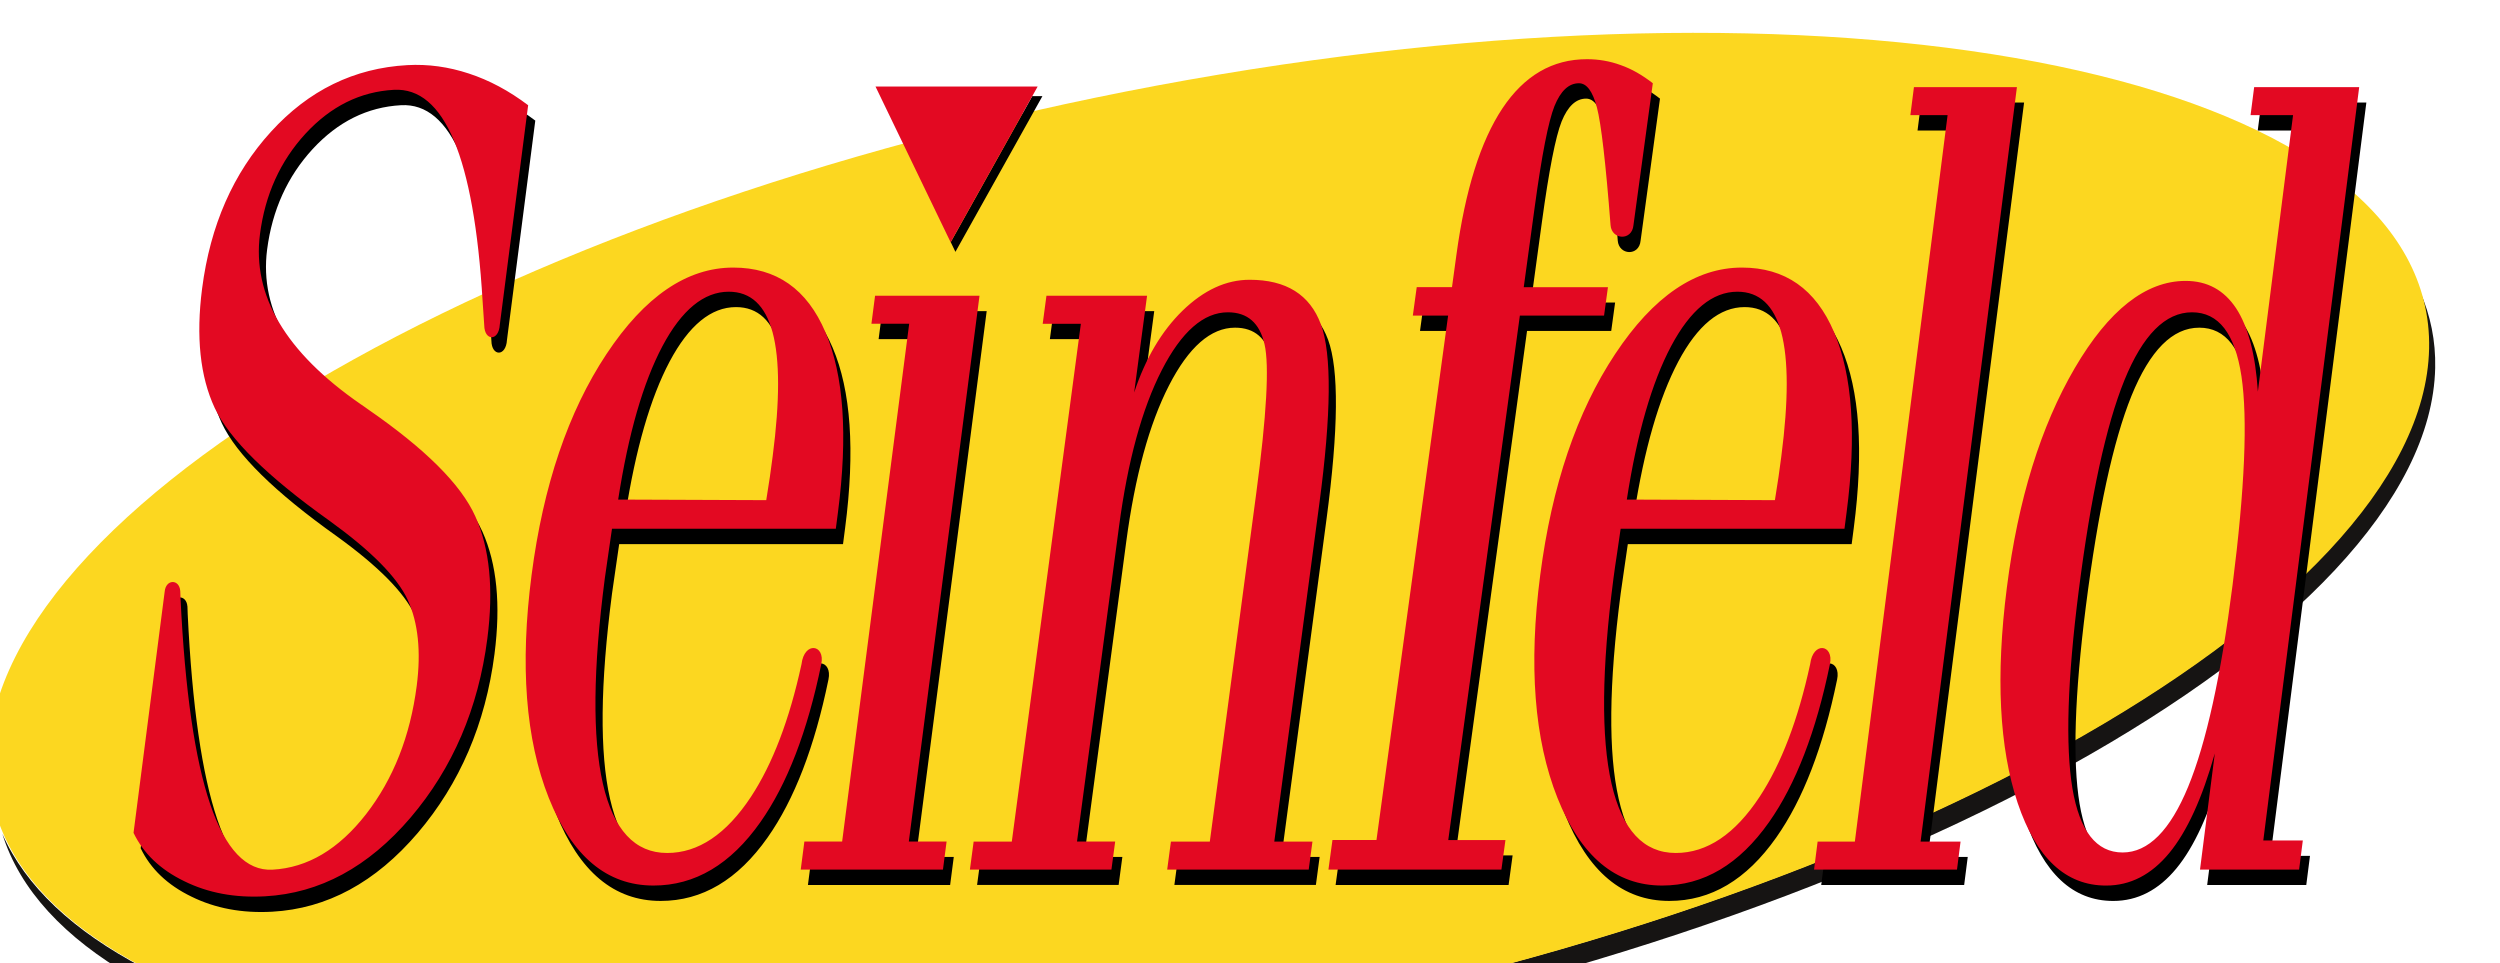
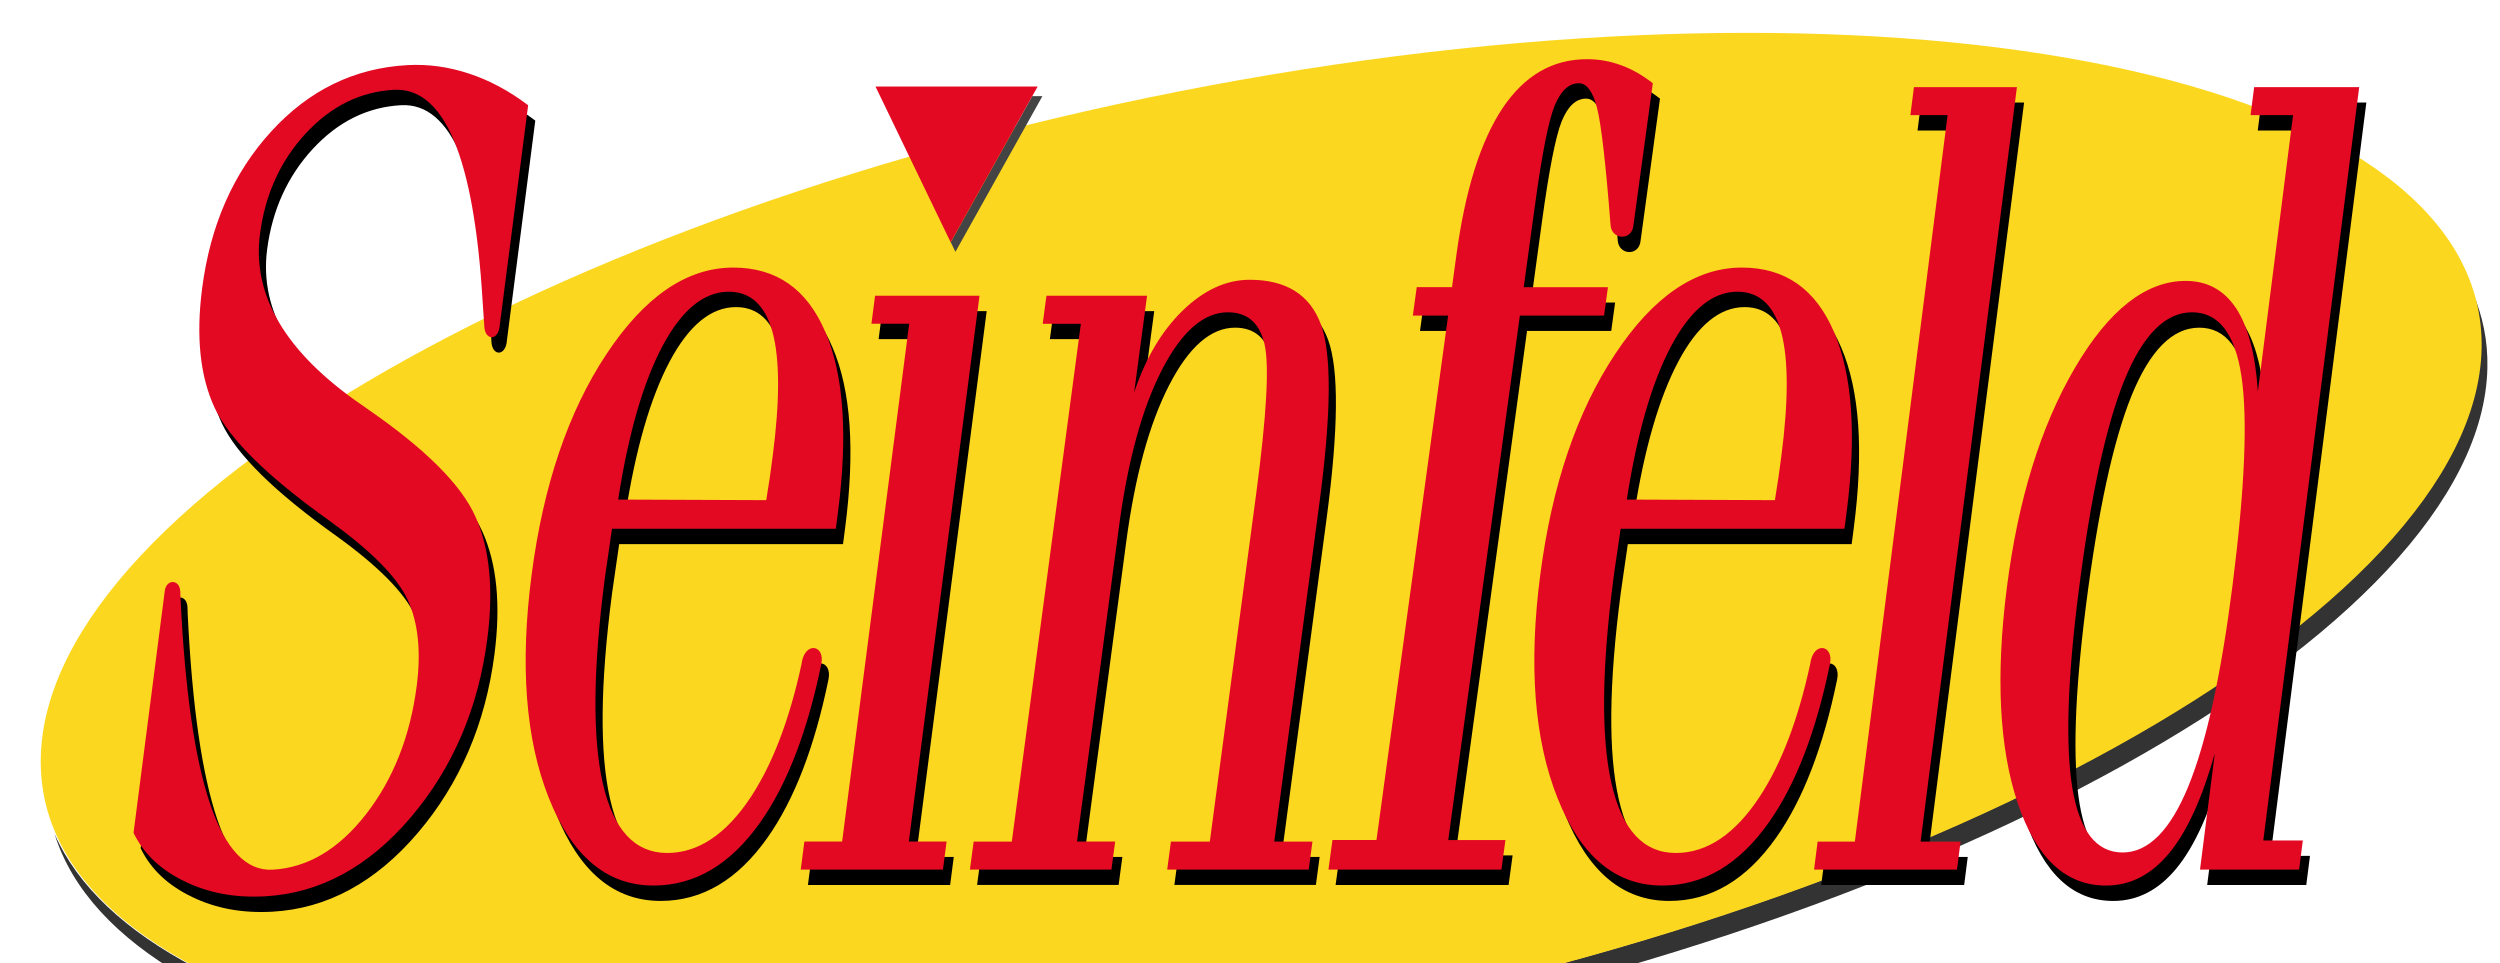
<svg xmlns="http://www.w3.org/2000/svg" width="431" height="166" style="">
  <g>
    <path fill="none" id="canvas_background" height="168" width="433" d="M-1 -1 L432 -1 L432 167 L-1 167 Z" class="RaoSvraZ_0" />
  </g>
-   <g transform="matrix(2.40142,0,0,2.40142,.40382,50.24509)" style="fill:#161413;fill-rule:evenodd;stroke:none;stroke-width:1;stroke-linecap:butt;stroke-linejoin:miter;stroke-dasharray:none" id="g8">
+   <g transform="matrix(2.40142,0,0,2.40142,9.40382,50.24509)" style="fill:#333" id="g8">
    <path d="M 173.567,0 C 174.32,1.721 174.699,3.553 174.656,5.493 C 174.236,24.416 134.536,46.437 86.28,54.514 C 41.674,61.98 4.967,54.986 0,38.939 C 6.595,54.003 42.455,60.388 85.765,53.138 C 134.02,45.061 173.721,23.04 174.139,4.117 C 174.172,2.686 173.973,1.313 173.567,0 z" id="path10" class="RaoSvraZ_1" />
  </g>
-   <g>
-     <g transform="matrix(2.40142,0,0,2.40142, -3.02461,-6.551628)" style="fill:#fcd720;fill-rule:evenodd;stroke:none;stroke-width:1;stroke-linecap:butt;stroke-linejoin:miter;stroke-dasharray:none" id="g12">
-       <path d="M 88.795,8.077 C 137.052,0 176.067,8.846 175.647,27.768 C 175.229,46.691 135.528,68.713 87.272,76.789 C 39.016,84.866 0,76.02 0.419,57.098 C 0.839,38.175 40.539,16.153 88.795,8.077 z" id="path14" class="RaoSvraZ_2" />
-     </g>
-     <g stroke="#888" stroke-width="1" id="g16" transform="matrix(2.40142,0,0,2.40142,49.87846,15.57002) ">
-       <path stroke="#444" stroke-width="1" id="path18" d="m54.067,0.416c0,0 -6.247,11.181 -6.247,11.181c0,0 -0.337,-0.699 -0.337,-0.699c0,0 5.855,-10.481 5.855,-10.481c0,0 0.729,0 0.729,0z" class="RaoSvraZ_3" />
-     </g>
-     <g stroke="#e30922" stroke-width="1" id="g20" transform="matrix(2.40142,0,0,2.40142,36.90982,13.91904) ">
-       <path fill="#e30922" stroke="#e30922" id="path22" d="m59.124,0.416c0,0 -6.247,11.181 -6.247,11.181c0,0 -5.394,-11.181 -5.394,-11.181c0,0 11.641,0 11.641,0z" class="RaoSvraZ_4" />
-     </g>
-     <g stroke="#161413" stroke-width="0" id="g24" transform="matrix(2.40142,0,0,2.40142,-89.7675,11.85526) ">
-       <path stroke="#444" stroke-width="1" id="path26" d="m100.718,17.4c0,0 7.498,0 7.498,0c0,0 -5.074,39.185 -5.074,39.185c0,0 2.711,0 2.711,0c0,0 -0.261,2.011 -0.261,2.011c0,0 -10.209,0 -10.209,0c0,0 0.26,-2.011 0.26,-2.011c0,0 2.711,0 2.711,0c0,0 4.814,-37.174 4.814,-37.174c0,0 -2.711,0 -2.711,0c0,0 0.261,-2.011 0.261,-2.011zm68.55,26.45c-0.992,4.832 -2.45,8.614 -4.367,11.336c-2.142,3.042 -4.701,4.556 -7.679,4.556c-3.337,0 -5.845,-2.092 -7.515,-6.29c-1.669,-4.198 -2.077,-9.54 -1.235,-16.009c0.837,-6.429 2.63,-11.715 5.377,-15.858c2.747,-4.143 5.78,-6.208 9.099,-6.208c3.098,0 5.302,1.542 6.619,4.639c1.318,3.084 1.62,7.406 0.899,12.94c0,0 -0.152,1.171 -0.152,1.171c0,0 -16.071,0 -16.071,0c-0.041,0.316 -0.123,0.881 -0.244,1.679c-0.119,0.785 -0.211,1.418 -0.269,1.872c-0.848,6.51 -0.898,11.425 -0.14,14.743c0.757,3.317 2.294,4.982 4.613,4.982c2.243,0 4.249,-1.348 6.019,-4.033c1.552,-2.363 2.763,-5.53 3.628,-9.519c0.2,-1.671 1.719,-1.421 1.418,0zm-14.581,-11.817c0,0 10.632,0.041 10.632,0.041c0.093,-0.592 0.183,-1.156 0.26,-1.68c0.077,-0.522 0.14,-1.005 0.2,-1.473c0.519,-3.978 0.519,-6.938 -0.005,-8.893c-0.526,-1.94 -1.571,-2.918 -3.146,-2.918c-1.788,0 -3.379,1.308 -4.761,3.909c-1.384,2.615 -2.444,6.277 -3.18,11.013zm-57.831,11.817c-0.992,4.832 -2.45,8.614 -4.367,11.336c-2.142,3.042 -4.7,4.556 -7.679,4.556c-3.337,0 -5.845,-2.092 -7.515,-6.29c-1.67,-4.198 -2.078,-9.54 -1.235,-16.009c0.838,-6.429 2.63,-11.715 5.377,-15.858c2.747,-4.143 5.78,-6.208 9.1,-6.208c3.098,0 5.302,1.542 6.618,4.639c1.318,3.084 1.62,7.406 0.899,12.94c0,0 -0.152,1.171 -0.152,1.171c0,0 -16.07,0 -16.07,0c-0.041,0.316 -0.123,0.881 -0.244,1.679c-0.119,0.785 -0.211,1.418 -0.27,1.872c-0.848,6.51 -0.897,11.425 -0.14,14.743c0.757,3.317 2.294,4.982 4.613,4.982c2.241,0 4.249,-1.348 6.019,-4.033c1.553,-2.363 2.763,-5.53 3.628,-9.519c0.199,-1.671 1.719,-1.421 1.418,0zm-14.58,-11.817c0,0 10.63,0.041 10.63,0.041c0.095,-0.592 0.184,-1.156 0.262,-1.68c0.077,-0.522 0.14,-1.005 0.2,-1.473c0.518,-3.978 0.519,-6.938 -0.005,-8.893c-0.526,-1.94 -1.571,-2.918 -3.146,-2.918c-1.789,0 -3.38,1.308 -4.763,3.909c-1.384,2.615 -2.442,6.277 -3.179,11.013zm-31.439,6.554c0.002,0.108 0.005,0.286 0.019,0.557c0.636,13.184 2.835,19.665 6.604,19.458c2.516,-0.138 4.747,-1.462 6.713,-3.985c1.957,-2.522 3.169,-5.591 3.638,-9.218c0.318,-2.459 0.104,-4.52 -0.643,-6.157c-0.756,-1.637 -2.623,-3.525 -5.608,-5.68c-4.452,-3.166 -7.205,-5.878 -8.253,-8.112c-1.048,-2.248 -1.351,-5.109 -0.903,-8.571c0.586,-4.534 2.231,-8.281 4.943,-11.254c2.705,-2.974 5.974,-4.572 9.793,-4.782c1.491,-0.082 2.962,0.123 4.414,0.603c1.46,0.478 2.877,1.232 4.256,2.275c-0.678,5.248 -1.355,10.496 -2.033,15.745c-0.071,1.224 -1.103,1.19 -1.118,0.062c-0.03,-0.421 -0.064,-1.006 -0.119,-1.753c-0.62,-10.307 -2.742,-15.359 -6.368,-15.159c-2.414,0.133 -4.525,1.177 -6.344,3.146c-1.81,1.969 -2.903,4.375 -3.271,7.219c-0.567,4.396 1.833,8.466 7.214,12.194c0.248,0.163 0.416,0.29 0.524,0.367c4.116,2.842 6.695,5.4 7.726,7.704c1.031,2.303 1.318,5.22 0.861,8.765c-0.648,5.014 -2.488,9.304 -5.513,12.854c-3.032,3.55 -6.513,5.433 -10.452,5.651c-2.151,0.118 -4.082,-0.24 -5.797,-1.086c-1.718,-0.833 -2.93,-1.995 -3.64,-3.469c0.745,-5.771 1.491,-11.541 2.236,-17.312c0.079,-0.919 1.05,-0.921 1.118,-0.061zm144.427,-19.999c-1.919,0 -3.536,1.633 -4.86,4.885c-1.316,3.252 -2.409,8.299 -3.276,15.112c-0.811,6.383 -0.962,11.105 -0.452,14.182c0.52,3.063 1.718,4.6 3.603,4.6c1.844,0 3.415,-1.578 4.708,-4.722c1.293,-3.143 2.357,-7.961 3.183,-14.452c0.886,-6.962 1.097,-11.969 0.641,-15.018c-0.463,-3.063 -1.637,-4.588 -3.547,-4.588zm4.202,-14.154c0,0 0.257,-2.011 0.257,-2.011c0,0 7.541,0 7.541,0c0,0 -6.883,54.082 -6.883,54.082c0,0 2.836,0 2.836,0c0,0 -0.267,2.091 -0.267,2.091c0,0 -7.114,0 -7.114,0c0,0 1.062,-8.339 1.062,-8.339c-0.902,3.212 -1.993,5.599 -3.272,7.151c-1.279,1.552 -2.789,2.335 -4.534,2.335c-2.902,0 -5.012,-1.971 -6.345,-5.924c-1.325,-3.953 -1.587,-9.108 -0.778,-15.464c0.806,-6.328 2.433,-11.577 4.875,-15.76c2.439,-4.17 5.1,-6.262 7.96,-6.262c1.558,0 2.761,0.661 3.627,1.971c0.864,1.322 1.389,3.319 1.558,5.978c0,0 2.527,-19.849 2.527,-19.849c0,0 -3.05,0 -3.05,0zm-24.167,-2.011c0,0 7.393,0 7.393,0c0,0 -6.915,54.162 -6.915,54.162c0,0 2.87,0 2.87,0c0,0 -0.257,2.011 -0.257,2.011c0,0 -10.262,0 -10.262,0c0,0 0.256,-2.011 0.256,-2.011c0,0 2.673,0 2.673,0c0,0 6.658,-52.151 6.658,-52.151c0,0 -2.673,0 -2.673,0c0,0 0.257,-2.011 0.257,-2.011zm-29.615,56.173c0,0 -12.419,0 -12.419,0c0,0 0.29,-2.123 0.29,-2.123c0,0 3.16,0 3.16,0c0,0 5.142,-37.65 5.142,-37.65c0,0 -2.533,0 -2.533,0c0,0 0.279,-2.04 0.279,-2.04c0,0 2.533,0 2.533,0c0,0 0.317,-2.328 0.317,-2.328c0.636,-4.657 1.739,-8.149 3.301,-10.505c1.571,-2.356 3.589,-3.533 6.071,-3.533c0.83,0 1.642,0.137 2.424,0.425c0.784,0.273 1.546,0.712 2.304,1.301c-0.463,3.397 -0.928,6.793 -1.391,10.189c-0.103,1.151 -1.568,1.056 -1.642,0c-0.346,-4.465 -0.675,-7.286 -0.98,-8.45c-0.305,-1.164 -0.736,-1.739 -1.29,-1.739c-0.731,0 -1.315,0.548 -1.76,1.643c-0.435,1.096 -0.907,3.506 -1.414,7.217c0,0 -0.789,5.78 -0.789,5.78c0,0 6.044,0 6.044,0c0,0 -0.279,2.04 -0.279,2.04c0,0 -6.044,0 -6.044,0c0,0 -5.142,37.65 -5.142,37.65c0,0 4.107,0 4.107,0c0,0 -0.289,2.123 -0.289,2.123zm-38.158,0c0,0 0.269,-2.011 0.269,-2.011c0,0 2.739,0 2.739,0c0,0 4.958,-37.174 4.958,-37.174c0,0 -2.74,0 -2.74,0c0,0 0.269,-2.011 0.269,-2.011c0,0 7.223,0 7.223,0c0,0 -0.927,6.949 -0.927,6.949c0.807,-2.442 1.972,-4.412 3.482,-5.884c1.518,-1.471 3.121,-2.213 4.812,-2.213c2.62,0 4.324,1.066 5.114,3.198c0.787,2.146 0.747,6.436 -0.113,12.887c0,0 -3.234,24.247 -3.234,24.247c0,0 2.74,0 2.74,0c0,0 -0.268,2.011 -0.268,2.011c0,0 -10.16,0 -10.16,0c0,0 0.269,-2.011 0.269,-2.011c0,0 2.791,0 2.791,0c0,0 3.327,-24.949 3.327,-24.949c0.752,-5.64 0.955,-9.229 0.601,-10.754c-0.346,-1.524 -1.223,-2.294 -2.631,-2.294c-1.744,0 -3.329,1.39 -4.746,4.156c-1.417,2.766 -2.438,6.504 -3.068,11.226c0,0 -3.016,22.615 -3.016,22.615c0,0 2.739,0 2.739,0c0,0 -0.268,2.011 -0.268,2.011c0,0 -10.161,0 -10.161,0z" class="RaoSvraZ_5" />
-     </g>
-     <g stroke="#e30922" stroke-width="0" id="g28" transform="matrix(2.40142,0,0,2.40142,-91.00568,10.20188) ">
-       <path fill="#e30922" stroke="#d30922" stroke-width="1" id="path30" d="m100.718,16.984c0,0 7.498,0 7.498,0c0,0 -5.074,39.184 -5.074,39.184c0,0 2.711,0 2.711,0c0,0 -0.261,2.011 -0.261,2.011c0,0 -10.21,0 -10.21,0c0,0 0.261,-2.011 0.261,-2.011c0,0 2.711,0 2.711,0c0,0 4.814,-37.173 4.814,-37.173c0,0 -2.711,0 -2.711,0c0,0 0.261,-2.011 0.261,-2.011zm68.55,26.45c-0.992,4.83 -2.45,8.612 -4.367,11.335c-2.142,3.043 -4.701,4.557 -7.679,4.557c-3.337,0 -5.844,-2.093 -7.514,-6.291c-1.67,-4.199 -2.079,-9.539 -1.236,-16.009c0.837,-6.429 2.629,-11.714 5.377,-15.857c2.747,-4.144 5.78,-6.208 9.1,-6.208c3.097,0 5.302,1.541 6.618,4.639c1.318,3.084 1.619,7.406 0.898,12.94c0,0 -0.152,1.17 -0.152,1.17c0,0 -16.069,0 -16.069,0c-0.041,0.317 -0.124,0.881 -0.244,1.68c-0.121,0.784 -0.211,1.418 -0.27,1.872c-0.849,6.511 -0.897,11.425 -0.141,14.742c0.757,3.318 2.295,4.984 4.615,4.984c2.241,0 4.248,-1.349 6.018,-4.034c1.552,-2.364 2.762,-5.531 3.627,-9.518c0.2,-1.672 1.72,-1.422 1.419,0zm-14.581,-11.818c0,0 10.631,0.042 10.631,0.042c0.095,-0.592 0.185,-1.156 0.262,-1.68c0.076,-0.522 0.138,-1.005 0.2,-1.473c0.517,-3.978 0.518,-6.938 -0.006,-8.893c-0.525,-1.94 -1.571,-2.918 -3.146,-2.918c-1.788,0 -3.378,1.308 -4.761,3.909c-1.385,2.615 -2.444,6.276 -3.18,11.012zm-57.831,11.818c-0.992,4.83 -2.45,8.612 -4.367,11.335c-2.142,3.043 -4.7,4.557 -7.679,4.557c-3.337,0 -5.845,-2.093 -7.515,-6.291c-1.67,-4.199 -2.078,-9.539 -1.235,-16.009c0.837,-6.429 2.63,-11.714 5.377,-15.857c2.747,-4.144 5.78,-6.208 9.1,-6.208c3.098,0 5.302,1.541 6.618,4.639c1.318,3.084 1.619,7.406 0.898,12.94c0,0 -0.152,1.17 -0.152,1.17c0,0 -16.069,0 -16.069,0c-0.041,0.317 -0.123,0.881 -0.244,1.68c-0.119,0.784 -0.211,1.418 -0.27,1.872c-0.848,6.511 -0.897,11.425 -0.141,14.742c0.758,3.318 2.295,4.984 4.614,4.984c2.241,0 4.248,-1.349 6.019,-4.034c1.552,-2.364 2.762,-5.531 3.627,-9.518c0.2,-1.672 1.72,-1.422 1.419,0zm-14.58,-11.818c0,0 10.63,0.042 10.63,0.042c0.095,-0.592 0.185,-1.156 0.262,-1.68c0.076,-0.522 0.14,-1.005 0.2,-1.473c0.518,-3.978 0.518,-6.938 -0.006,-8.893c-0.525,-1.94 -1.57,-2.918 -3.146,-2.918c-1.788,0 -3.379,1.308 -4.762,3.909c-1.384,2.615 -2.443,6.276 -3.179,11.012zm-31.439,6.555c0.003,0.108 0.005,0.285 0.021,0.558c0.636,13.184 2.834,19.665 6.604,19.457c2.517,-0.139 4.747,-1.462 6.714,-3.984c1.957,-2.523 3.169,-5.591 3.638,-9.218c0.317,-2.459 0.104,-4.522 -0.643,-6.158c-0.757,-1.636 -2.623,-3.524 -5.608,-5.68c-4.452,-3.165 -7.205,-5.878 -8.254,-8.111c-1.047,-2.248 -1.35,-5.109 -0.903,-8.572c0.586,-4.534 2.231,-8.28 4.944,-11.254c2.705,-2.973 5.973,-4.571 9.793,-4.782c1.491,-0.082 2.962,0.124 4.414,0.604c1.46,0.478 2.876,1.232 4.256,2.275c-0.678,5.248 -1.356,10.496 -2.034,15.745c-0.07,1.223 -1.103,1.188 -1.118,0.062c-0.029,-0.422 -0.064,-1.007 -0.118,-1.753c-0.62,-10.307 -2.742,-15.36 -6.368,-15.16c-2.414,0.133 -4.525,1.177 -6.344,3.146c-1.811,1.968 -2.903,4.375 -3.271,7.219c-0.568,4.396 1.833,8.466 7.214,12.194c0.248,0.163 0.416,0.29 0.524,0.366c4.115,2.843 6.695,5.401 7.726,7.705c1.031,2.303 1.318,5.22 0.86,8.764c-0.647,5.015 -2.488,9.304 -5.512,12.854c-3.032,3.55 -6.513,5.433 -10.452,5.651c-2.151,0.118 -4.082,-0.239 -5.797,-1.086c-1.718,-0.833 -2.931,-1.994 -3.64,-3.47c0.745,-5.769 1.49,-11.541 2.235,-17.31c0.08,-0.919 1.051,-0.922 1.118,-0.061zm144.427,-19.999c-1.918,0 -3.535,1.632 -4.858,4.885c-1.317,3.251 -2.409,8.298 -3.277,15.112c-0.812,6.382 -0.961,11.105 -0.452,14.182c0.52,3.063 1.718,4.601 3.604,4.601c1.844,0 3.413,-1.579 4.707,-4.723c1.293,-3.144 2.357,-7.961 3.183,-14.451c0.886,-6.963 1.097,-11.969 0.641,-15.019c-0.463,-3.062 -1.638,-4.587 -3.548,-4.587zm4.203,-14.155c0,0 0.257,-2.011 0.257,-2.011c0,0 7.541,0 7.541,0c0,0 -6.884,54.082 -6.884,54.082c0,0 2.837,0 2.837,0c0,0 -0.266,2.092 -0.266,2.092c0,0 -7.115,0 -7.115,0c0,0 1.062,-8.339 1.062,-8.339c-0.901,3.211 -1.992,5.6 -3.271,7.152c-1.28,1.551 -2.79,2.334 -4.536,2.334c-2.901,0 -5.011,-1.97 -6.344,-5.923c-1.325,-3.954 -1.587,-9.109 -0.778,-15.464c0.805,-6.328 2.432,-11.577 4.875,-15.761c2.44,-4.169 5.1,-6.261 7.96,-6.261c1.558,0 2.761,0.661 3.627,1.97c0.864,1.322 1.389,3.32 1.559,5.979c0,0 2.526,-19.85 2.526,-19.85c0,0 -3.05,0 -3.05,0zm-24.167,-2.011c0,0 7.393,0 7.393,0c0,0 -6.915,54.163 -6.915,54.163c0,0 2.869,0 2.869,0c0,0 -0.256,2.011 -0.256,2.011c0,0 -10.262,0 -10.262,0c0,0 0.256,-2.011 0.256,-2.011c0,0 2.673,0 2.673,0c0,0 6.658,-52.152 6.658,-52.152c0,0 -2.672,0 -2.672,0c0,0 0.256,-2.011 0.256,-2.011zm-29.616,56.174c0,0 -12.418,0 -12.418,0c0,0 0.289,-2.123 0.289,-2.123c0,0 3.16,0 3.16,0c0,0 5.143,-37.649 5.143,-37.649c0,0 -2.533,0 -2.533,0c0,0 0.279,-2.041 0.279,-2.041c0,0 2.532,0 2.532,0c0,0 0.319,-2.328 0.319,-2.328c0.635,-4.656 1.737,-8.148 3.3,-10.504c1.572,-2.356 3.589,-3.534 6.072,-3.534c0.83,0 1.641,0.138 2.424,0.425c0.784,0.274 1.545,0.713 2.303,1.301c-0.464,3.397 -0.927,6.794 -1.39,10.19c-0.104,1.151 -1.57,1.057 -1.644,0c-0.346,-4.464 -0.674,-7.286 -0.979,-8.449c-0.305,-1.165 -0.737,-1.74 -1.289,-1.74c-0.733,0 -1.316,0.549 -1.76,1.644c-0.436,1.096 -0.908,3.506 -1.414,7.218c0,0 -0.79,5.779 -0.79,5.779c0,0 6.044,0 6.044,0c0,0 -0.279,2.041 -0.279,2.041c0,0 -6.044,0 -6.044,0c0,0 -5.141,37.649 -5.141,37.649c0,0 4.106,0 4.106,0c0,0 -0.29,2.123 -0.29,2.123zm-38.157,0c0,0 0.269,-2.011 0.269,-2.011c0,0 2.739,0 2.739,0c0,0 4.958,-37.173 4.958,-37.173c0,0 -2.74,0 -2.74,0c0,0 0.268,-2.011 0.268,-2.011c0,0 7.224,0 7.224,0c0,0 -0.927,6.949 -0.927,6.949c0.807,-2.443 1.971,-4.413 3.481,-5.884c1.519,-1.471 3.12,-2.213 4.812,-2.213c2.619,0 4.324,1.066 5.113,3.198c0.788,2.146 0.748,6.436 -0.112,12.886c0,0 -3.233,24.248 -3.233,24.248c0,0 2.74,0 2.74,0c0,0 -0.269,2.011 -0.269,2.011c0,0 -10.16,0 -10.16,0c0,0 0.268,-2.011 0.268,-2.011c0,0 2.792,0 2.792,0c0,0 3.326,-24.949 3.326,-24.949c0.752,-5.641 0.956,-9.229 0.602,-10.754c-0.347,-1.525 -1.223,-2.294 -2.632,-2.294c-1.743,0 -3.328,1.39 -4.745,4.155c-1.417,2.767 -2.439,6.504 -3.069,11.226c0,0 -3.016,22.615 -3.016,22.615c0,0 2.74,0 2.74,0c0,0 -0.269,2.011 -0.269,2.011c0,0 -10.16,0 -10.16,0z" class="RaoSvraZ_6" />
-     </g>
+   <g transform="matrix(2.40142,0,0,2.40142, 6.02461,-6.551628)" style="fill:#fcd720;fill-rule:evenodd;stroke:none;stroke-width:1;stroke-linecap:butt;stroke-linejoin:miter;stroke-dasharray:none" id="g12">
+     <path d="M 88.795,8.077 C 137.052,0 176.067,8.846 175.647,27.768 C 175.229,46.691 135.528,68.713 87.272,76.789 C 39.016,84.866 0,76.02 0.419,57.098 C 0.839,38.175 40.539,16.153 88.795,8.077 z" id="path14" class="RaoSvraZ_2" />
  </g>
-   <style data-made-with="vivus-instant">.RaoSvraZ_0{stroke-dasharray:1202 1204;stroke-dashoffset:1203;animation:RaoSvraZ_draw_0 10000ms ease-in 0ms infinite,RaoSvraZ_fade 10000ms linear 0ms infinite;}.RaoSvraZ_1{stroke-dasharray:406 408;stroke-dashoffset:407;animation:RaoSvraZ_draw_1 10000ms ease-in 0ms infinite,RaoSvraZ_fade 10000ms linear 0ms infinite;}.RaoSvraZ_2{stroke-dasharray:406 408;stroke-dashoffset:407;animation:RaoSvraZ_draw_2 10000ms ease-in 0ms infinite,RaoSvraZ_fade 10000ms linear 0ms infinite;}.RaoSvraZ_3{stroke-dasharray:27 29;stroke-dashoffset:28;animation:RaoSvraZ_draw_3 10000ms ease-in 0ms infinite,RaoSvraZ_fade 10000ms linear 0ms infinite;}.RaoSvraZ_4{stroke-dasharray:37 39;stroke-dashoffset:38;animation:RaoSvraZ_draw_4 10000ms ease-in 0ms infinite,RaoSvraZ_fade 10000ms linear 0ms infinite;}.RaoSvraZ_5{stroke-dasharray:1608 1610;stroke-dashoffset:1609;animation:RaoSvraZ_draw_5 10000ms ease-in 0ms infinite,RaoSvraZ_fade 10000ms linear 0ms infinite;}.RaoSvraZ_6{stroke-dasharray:1608 1610;stroke-dashoffset:1609;animation:RaoSvraZ_draw_6 10000ms ease-in 0ms infinite,RaoSvraZ_fade 10000ms linear 0ms infinite;}@keyframes RaoSvraZ_draw{100%{stroke-dashoffset:0;}}@keyframes RaoSvraZ_fade{0%{stroke-opacity:1;}80%{stroke-opacity:1;}100%{stroke-opacity:0;}}@keyframes RaoSvraZ_draw_0{0%{stroke-dashoffset: 1203}80%{ stroke-dashoffset: 0;}100%{ stroke-dashoffset: 0;}}@keyframes RaoSvraZ_draw_1{0%{stroke-dashoffset: 407}80%{ stroke-dashoffset: 0;}100%{ stroke-dashoffset: 0;}}@keyframes RaoSvraZ_draw_2{0%{stroke-dashoffset: 407}80%{ stroke-dashoffset: 0;}100%{ stroke-dashoffset: 0;}}@keyframes RaoSvraZ_draw_3{0%{stroke-dashoffset: 28}80%{ stroke-dashoffset: 0;}100%{ stroke-dashoffset: 0;}}@keyframes RaoSvraZ_draw_4{0%{stroke-dashoffset: 38}80%{ stroke-dashoffset: 0;}100%{ stroke-dashoffset: 0;}}@keyframes RaoSvraZ_draw_5{0%{stroke-dashoffset: 1609}80%{ stroke-dashoffset: 0;}100%{ stroke-dashoffset: 0;}}@keyframes RaoSvraZ_draw_6{0%{stroke-dashoffset: 1609}80%{ stroke-dashoffset: 0;}100%{ stroke-dashoffset: 0;}}</style>
+   <g fill="#888" id="g16" transform="matrix(2.40142,0,0,2.40142,49.87846,15.57002) ">
+     <path fill="#444" id="path18" d="m54.067,0.416c0,0 -6.247,11.181 -6.247,11.181c0,0 -0.337,-0.699 -0.337,-0.699c0,0 5.855,-10.481 5.855,-10.481c0,0 0.729,0 0.729,0z" class="RaoSvraZ_3" />
+   </g>
+   <g fill="#e30922" id="g20" transform="matrix(2.40142,0,0,2.40142,36.90982,13.91904) ">
+     <path fill="#e30922" id="path22" d="m59.124,0.416c0,0 -6.247,11.181 -6.247,11.181c0,0 -5.394,-11.181 -5.394,-11.181c0,0 11.641,0 11.641,0z" class="RaoSvraZ_4" />
+   </g>
+   <g stroke="#161413" stroke-width="0" id="g24" transform="matrix(2.40142,0,0,2.40142,-89.7675,11.85526) ">
+     <path stroke="#444" stroke-width="1" id="path26" d="m100.718,17.4c0,0 7.498,0 7.498,0c0,0 -5.074,39.185 -5.074,39.185c0,0 2.711,0 2.711,0c0,0 -0.261,2.011 -0.261,2.011c0,0 -10.209,0 -10.209,0c0,0 0.26,-2.011 0.26,-2.011c0,0 2.711,0 2.711,0c0,0 4.814,-37.174 4.814,-37.174c0,0 -2.711,0 -2.711,0c0,0 0.261,-2.011 0.261,-2.011zm68.55,26.45c-0.992,4.832 -2.45,8.614 -4.367,11.336c-2.142,3.042 -4.701,4.556 -7.679,4.556c-3.337,0 -5.845,-2.092 -7.515,-6.29c-1.669,-4.198 -2.077,-9.54 -1.235,-16.009c0.837,-6.429 2.63,-11.715 5.377,-15.858c2.747,-4.143 5.78,-6.208 9.099,-6.208c3.098,0 5.302,1.542 6.619,4.639c1.318,3.084 1.62,7.406 0.899,12.94c0,0 -0.152,1.171 -0.152,1.171c0,0 -16.071,0 -16.071,0c-0.041,0.316 -0.123,0.881 -0.244,1.679c-0.119,0.785 -0.211,1.418 -0.269,1.872c-0.848,6.51 -0.898,11.425 -0.14,14.743c0.757,3.317 2.294,4.982 4.613,4.982c2.243,0 4.249,-1.348 6.019,-4.033c1.552,-2.363 2.763,-5.53 3.628,-9.519c0.2,-1.671 1.719,-1.421 1.418,0zm-14.581,-11.817c0,0 10.632,0.041 10.632,0.041c0.093,-0.592 0.183,-1.156 0.26,-1.68c0.077,-0.522 0.14,-1.005 0.2,-1.473c0.519,-3.978 0.519,-6.938 -0.005,-8.893c-0.526,-1.94 -1.571,-2.918 -3.146,-2.918c-1.788,0 -3.379,1.308 -4.761,3.909c-1.384,2.615 -2.444,6.277 -3.18,11.013zm-57.831,11.817c-0.992,4.832 -2.45,8.614 -4.367,11.336c-2.142,3.042 -4.7,4.556 -7.679,4.556c-3.337,0 -5.845,-2.092 -7.515,-6.29c-1.67,-4.198 -2.078,-9.54 -1.235,-16.009c0.838,-6.429 2.63,-11.715 5.377,-15.858c2.747,-4.143 5.78,-6.208 9.1,-6.208c3.098,0 5.302,1.542 6.618,4.639c1.318,3.084 1.62,7.406 0.899,12.94c0,0 -0.152,1.171 -0.152,1.171c0,0 -16.07,0 -16.07,0c-0.041,0.316 -0.123,0.881 -0.244,1.679c-0.119,0.785 -0.211,1.418 -0.27,1.872c-0.848,6.51 -0.897,11.425 -0.14,14.743c0.757,3.317 2.294,4.982 4.613,4.982c2.241,0 4.249,-1.348 6.019,-4.033c1.553,-2.363 2.763,-5.53 3.628,-9.519c0.199,-1.671 1.719,-1.421 1.418,0zm-14.58,-11.817c0,0 10.63,0.041 10.63,0.041c0.095,-0.592 0.184,-1.156 0.262,-1.68c0.077,-0.522 0.14,-1.005 0.2,-1.473c0.518,-3.978 0.519,-6.938 -0.005,-8.893c-0.526,-1.94 -1.571,-2.918 -3.146,-2.918c-1.789,0 -3.38,1.308 -4.763,3.909c-1.384,2.615 -2.442,6.277 -3.179,11.013zm-31.439,6.554c0.002,0.108 0.005,0.286 0.019,0.557c0.636,13.184 2.835,19.665 6.604,19.458c2.516,-0.138 4.747,-1.462 6.713,-3.985c1.957,-2.522 3.169,-5.591 3.638,-9.218c0.318,-2.459 0.104,-4.52 -0.643,-6.157c-0.756,-1.637 -2.623,-3.525 -5.608,-5.68c-4.452,-3.166 -7.205,-5.878 -8.253,-8.112c-1.048,-2.248 -1.351,-5.109 -0.903,-8.571c0.586,-4.534 2.231,-8.281 4.943,-11.254c2.705,-2.974 5.974,-4.572 9.793,-4.782c1.491,-0.082 2.962,0.123 4.414,0.603c1.46,0.478 2.877,1.232 4.256,2.275c-0.678,5.248 -1.355,10.496 -2.033,15.745c-0.071,1.224 -1.103,1.19 -1.118,0.062c-0.03,-0.421 -0.064,-1.006 -0.119,-1.753c-0.62,-10.307 -2.742,-15.359 -6.368,-15.159c-2.414,0.133 -4.525,1.177 -6.344,3.146c-1.81,1.969 -2.903,4.375 -3.271,7.219c-0.567,4.396 1.833,8.466 7.214,12.194c0.248,0.163 0.416,0.29 0.524,0.367c4.116,2.842 6.695,5.4 7.726,7.704c1.031,2.303 1.318,5.22 0.861,8.765c-0.648,5.014 -2.488,9.304 -5.513,12.854c-3.032,3.55 -6.513,5.433 -10.452,5.651c-2.151,0.118 -4.082,-0.24 -5.797,-1.086c-1.718,-0.833 -2.93,-1.995 -3.64,-3.469c0.745,-5.771 1.491,-11.541 2.236,-17.312c0.079,-0.919 1.05,-0.921 1.118,-0.061zm144.427,-19.999c-1.919,0 -3.536,1.633 -4.86,4.885c-1.316,3.252 -2.409,8.299 -3.276,15.112c-0.811,6.383 -0.962,11.105 -0.452,14.182c0.52,3.063 1.718,4.6 3.603,4.6c1.844,0 3.415,-1.578 4.708,-4.722c1.293,-3.143 2.357,-7.961 3.183,-14.452c0.886,-6.962 1.097,-11.969 0.641,-15.018c-0.463,-3.063 -1.637,-4.588 -3.547,-4.588zm4.202,-14.154c0,0 0.257,-2.011 0.257,-2.011c0,0 7.541,0 7.541,0c0,0 -6.883,54.082 -6.883,54.082c0,0 2.836,0 2.836,0c0,0 -0.267,2.091 -0.267,2.091c0,0 -7.114,0 -7.114,0c0,0 1.062,-8.339 1.062,-8.339c-0.902,3.212 -1.993,5.599 -3.272,7.151c-1.279,1.552 -2.789,2.335 -4.534,2.335c-2.902,0 -5.012,-1.971 -6.345,-5.924c-1.325,-3.953 -1.587,-9.108 -0.778,-15.464c0.806,-6.328 2.433,-11.577 4.875,-15.76c2.439,-4.17 5.1,-6.262 7.96,-6.262c1.558,0 2.761,0.661 3.627,1.971c0.864,1.322 1.389,3.319 1.558,5.978c0,0 2.527,-19.849 2.527,-19.849c0,0 -3.05,0 -3.05,0zm-24.167,-2.011c0,0 7.393,0 7.393,0c0,0 -6.915,54.162 -6.915,54.162c0,0 2.87,0 2.87,0c0,0 -0.257,2.011 -0.257,2.011c0,0 -10.262,0 -10.262,0c0,0 0.256,-2.011 0.256,-2.011c0,0 2.673,0 2.673,0c0,0 6.658,-52.151 6.658,-52.151c0,0 -2.673,0 -2.673,0c0,0 0.257,-2.011 0.257,-2.011zm-29.615,56.173c0,0 -12.419,0 -12.419,0c0,0 0.29,-2.123 0.29,-2.123c0,0 3.16,0 3.16,0c0,0 5.142,-37.65 5.142,-37.65c0,0 -2.533,0 -2.533,0c0,0 0.279,-2.04 0.279,-2.04c0,0 2.533,0 2.533,0c0,0 0.317,-2.328 0.317,-2.328c0.636,-4.657 1.739,-8.149 3.301,-10.505c1.571,-2.356 3.589,-3.533 6.071,-3.533c0.83,0 1.642,0.137 2.424,0.425c0.784,0.273 1.546,0.712 2.304,1.301c-0.463,3.397 -0.928,6.793 -1.391,10.189c-0.103,1.151 -1.568,1.056 -1.642,0c-0.346,-4.465 -0.675,-7.286 -0.98,-8.45c-0.305,-1.164 -0.736,-1.739 -1.29,-1.739c-0.731,0 -1.315,0.548 -1.76,1.643c-0.435,1.096 -0.907,3.506 -1.414,7.217c0,0 -0.789,5.78 -0.789,5.78c0,0 6.044,0 6.044,0c0,0 -0.279,2.04 -0.279,2.04c0,0 -6.044,0 -6.044,0c0,0 -5.142,37.65 -5.142,37.65c0,0 4.107,0 4.107,0c0,0 -0.289,2.123 -0.289,2.123zm-38.158,0c0,0 0.269,-2.011 0.269,-2.011c0,0 2.739,0 2.739,0c0,0 4.958,-37.174 4.958,-37.174c0,0 -2.74,0 -2.74,0c0,0 0.269,-2.011 0.269,-2.011c0,0 7.223,0 7.223,0c0,0 -0.927,6.949 -0.927,6.949c0.807,-2.442 1.972,-4.412 3.482,-5.884c1.518,-1.471 3.121,-2.213 4.812,-2.213c2.62,0 4.324,1.066 5.114,3.198c0.787,2.146 0.747,6.436 -0.113,12.887c0,0 -3.234,24.247 -3.234,24.247c0,0 2.74,0 2.74,0c0,0 -0.268,2.011 -0.268,2.011c0,0 -10.16,0 -10.16,0c0,0 0.269,-2.011 0.269,-2.011c0,0 2.791,0 2.791,0c0,0 3.327,-24.949 3.327,-24.949c0.752,-5.64 0.955,-9.229 0.601,-10.754c-0.346,-1.524 -1.223,-2.294 -2.631,-2.294c-1.744,0 -3.329,1.39 -4.746,4.156c-1.417,2.766 -2.438,6.504 -3.068,11.226c0,0 -3.016,22.615 -3.016,22.615c0,0 2.739,0 2.739,0c0,0 -0.268,2.011 -0.268,2.011c0,0 -10.161,0 -10.161,0z" class="RaoSvraZ_5" />
+   </g>
+   <g stroke="#e30922" stroke-width="0" id="g28" transform="matrix(2.40142,0,0,2.40142,-91.00568,10.20188) ">
+     <path fill="#e30922" stroke="#d30922" stroke-width="1" id="path30" d="m100.718,16.984c0,0 7.498,0 7.498,0c0,0 -5.074,39.184 -5.074,39.184c0,0 2.711,0 2.711,0c0,0 -0.261,2.011 -0.261,2.011c0,0 -10.21,0 -10.21,0c0,0 0.261,-2.011 0.261,-2.011c0,0 2.711,0 2.711,0c0,0 4.814,-37.173 4.814,-37.173c0,0 -2.711,0 -2.711,0c0,0 0.261,-2.011 0.261,-2.011zm68.55,26.45c-0.992,4.83 -2.45,8.612 -4.367,11.335c-2.142,3.043 -4.701,4.557 -7.679,4.557c-3.337,0 -5.844,-2.093 -7.514,-6.291c-1.67,-4.199 -2.079,-9.539 -1.236,-16.009c0.837,-6.429 2.629,-11.714 5.377,-15.857c2.747,-4.144 5.78,-6.208 9.1,-6.208c3.097,0 5.302,1.541 6.618,4.639c1.318,3.084 1.619,7.406 0.898,12.94c0,0 -0.152,1.17 -0.152,1.17c0,0 -16.069,0 -16.069,0c-0.041,0.317 -0.124,0.881 -0.244,1.68c-0.121,0.784 -0.211,1.418 -0.27,1.872c-0.849,6.511 -0.897,11.425 -0.141,14.742c0.757,3.318 2.295,4.984 4.615,4.984c2.241,0 4.248,-1.349 6.018,-4.034c1.552,-2.364 2.762,-5.531 3.627,-9.518c0.2,-1.672 1.72,-1.422 1.419,0zm-14.581,-11.818c0,0 10.631,0.042 10.631,0.042c0.095,-0.592 0.185,-1.156 0.262,-1.68c0.076,-0.522 0.138,-1.005 0.2,-1.473c0.517,-3.978 0.518,-6.938 -0.006,-8.893c-0.525,-1.94 -1.571,-2.918 -3.146,-2.918c-1.788,0 -3.378,1.308 -4.761,3.909c-1.385,2.615 -2.444,6.276 -3.18,11.012zm-57.831,11.818c-0.992,4.83 -2.45,8.612 -4.367,11.335c-2.142,3.043 -4.7,4.557 -7.679,4.557c-3.337,0 -5.845,-2.093 -7.515,-6.291c-1.67,-4.199 -2.078,-9.539 -1.235,-16.009c0.837,-6.429 2.63,-11.714 5.377,-15.857c2.747,-4.144 5.78,-6.208 9.1,-6.208c3.098,0 5.302,1.541 6.618,4.639c1.318,3.084 1.619,7.406 0.898,12.94c0,0 -0.152,1.17 -0.152,1.17c0,0 -16.069,0 -16.069,0c-0.041,0.317 -0.123,0.881 -0.244,1.68c-0.119,0.784 -0.211,1.418 -0.27,1.872c-0.848,6.511 -0.897,11.425 -0.141,14.742c0.758,3.318 2.295,4.984 4.614,4.984c2.241,0 4.248,-1.349 6.019,-4.034c1.552,-2.364 2.762,-5.531 3.627,-9.518c0.2,-1.672 1.72,-1.422 1.419,0zm-14.58,-11.818c0,0 10.63,0.042 10.63,0.042c0.095,-0.592 0.185,-1.156 0.262,-1.68c0.076,-0.522 0.14,-1.005 0.2,-1.473c0.518,-3.978 0.518,-6.938 -0.006,-8.893c-0.525,-1.94 -1.57,-2.918 -3.146,-2.918c-1.788,0 -3.379,1.308 -4.762,3.909c-1.384,2.615 -2.443,6.276 -3.179,11.012zm-31.439,6.555c0.003,0.108 0.005,0.285 0.021,0.558c0.636,13.184 2.834,19.665 6.604,19.457c2.517,-0.139 4.747,-1.462 6.714,-3.984c1.957,-2.523 3.169,-5.591 3.638,-9.218c0.317,-2.459 0.104,-4.522 -0.643,-6.158c-0.757,-1.636 -2.623,-3.524 -5.608,-5.68c-4.452,-3.165 -7.205,-5.878 -8.254,-8.111c-1.047,-2.248 -1.35,-5.109 -0.903,-8.572c0.586,-4.534 2.231,-8.28 4.944,-11.254c2.705,-2.973 5.973,-4.571 9.793,-4.782c1.491,-0.082 2.962,0.124 4.414,0.604c1.46,0.478 2.876,1.232 4.256,2.275c-0.678,5.248 -1.356,10.496 -2.034,15.745c-0.07,1.223 -1.103,1.188 -1.118,0.062c-0.029,-0.422 -0.064,-1.007 -0.118,-1.753c-0.62,-10.307 -2.742,-15.36 -6.368,-15.16c-2.414,0.133 -4.525,1.177 -6.344,3.146c-1.811,1.968 -2.903,4.375 -3.271,7.219c-0.568,4.396 1.833,8.466 7.214,12.194c0.248,0.163 0.416,0.29 0.524,0.366c4.115,2.843 6.695,5.401 7.726,7.705c1.031,2.303 1.318,5.22 0.86,8.764c-0.647,5.015 -2.488,9.304 -5.512,12.854c-3.032,3.55 -6.513,5.433 -10.452,5.651c-2.151,0.118 -4.082,-0.239 -5.797,-1.086c-1.718,-0.833 -2.931,-1.994 -3.64,-3.47c0.745,-5.769 1.49,-11.541 2.235,-17.31c0.08,-0.919 1.051,-0.922 1.118,-0.061zm144.427,-19.999c-1.918,0 -3.535,1.632 -4.858,4.885c-1.317,3.251 -2.409,8.298 -3.277,15.112c-0.812,6.382 -0.961,11.105 -0.452,14.182c0.52,3.063 1.718,4.601 3.604,4.601c1.844,0 3.413,-1.579 4.707,-4.723c1.293,-3.144 2.357,-7.961 3.183,-14.451c0.886,-6.963 1.097,-11.969 0.641,-15.019c-0.463,-3.062 -1.638,-4.587 -3.548,-4.587zm4.203,-14.155c0,0 0.257,-2.011 0.257,-2.011c0,0 7.541,0 7.541,0c0,0 -6.884,54.082 -6.884,54.082c0,0 2.837,0 2.837,0c0,0 -0.266,2.092 -0.266,2.092c0,0 -7.115,0 -7.115,0c0,0 1.062,-8.339 1.062,-8.339c-0.901,3.211 -1.992,5.6 -3.271,7.152c-1.28,1.551 -2.79,2.334 -4.536,2.334c-2.901,0 -5.011,-1.97 -6.344,-5.923c-1.325,-3.954 -1.587,-9.109 -0.778,-15.464c0.805,-6.328 2.432,-11.577 4.875,-15.761c2.44,-4.169 5.1,-6.261 7.96,-6.261c1.558,0 2.761,0.661 3.627,1.97c0.864,1.322 1.389,3.32 1.559,5.979c0,0 2.526,-19.85 2.526,-19.85c0,0 -3.05,0 -3.05,0zm-24.167,-2.011c0,0 7.393,0 7.393,0c0,0 -6.915,54.163 -6.915,54.163c0,0 2.869,0 2.869,0c0,0 -0.256,2.011 -0.256,2.011c0,0 -10.262,0 -10.262,0c0,0 0.256,-2.011 0.256,-2.011c0,0 2.673,0 2.673,0c0,0 6.658,-52.152 6.658,-52.152c0,0 -2.672,0 -2.672,0c0,0 0.256,-2.011 0.256,-2.011zm-29.616,56.174c0,0 -12.418,0 -12.418,0c0,0 0.289,-2.123 0.289,-2.123c0,0 3.16,0 3.16,0c0,0 5.143,-37.649 5.143,-37.649c0,0 -2.533,0 -2.533,0c0,0 0.279,-2.041 0.279,-2.041c0,0 2.532,0 2.532,0c0,0 0.319,-2.328 0.319,-2.328c0.635,-4.656 1.737,-8.148 3.3,-10.504c1.572,-2.356 3.589,-3.534 6.072,-3.534c0.83,0 1.641,0.138 2.424,0.425c0.784,0.274 1.545,0.713 2.303,1.301c-0.464,3.397 -0.927,6.794 -1.39,10.19c-0.104,1.151 -1.57,1.057 -1.644,0c-0.346,-4.464 -0.674,-7.286 -0.979,-8.449c-0.305,-1.165 -0.737,-1.74 -1.289,-1.74c-0.733,0 -1.316,0.549 -1.76,1.644c-0.436,1.096 -0.908,3.506 -1.414,7.218c0,0 -0.79,5.779 -0.79,5.779c0,0 6.044,0 6.044,0c0,0 -0.279,2.041 -0.279,2.041c0,0 -6.044,0 -6.044,0c0,0 -5.141,37.649 -5.141,37.649c0,0 4.106,0 4.106,0c0,0 -0.29,2.123 -0.29,2.123zm-38.157,0c0,0 0.269,-2.011 0.269,-2.011c0,0 2.739,0 2.739,0c0,0 4.958,-37.173 4.958,-37.173c0,0 -2.74,0 -2.74,0c0,0 0.268,-2.011 0.268,-2.011c0,0 7.224,0 7.224,0c0,0 -0.927,6.949 -0.927,6.949c0.807,-2.443 1.971,-4.413 3.481,-5.884c1.519,-1.471 3.12,-2.213 4.812,-2.213c2.619,0 4.324,1.066 5.113,3.198c0.788,2.146 0.748,6.436 -0.112,12.886c0,0 -3.233,24.248 -3.233,24.248c0,0 2.74,0 2.74,0c0,0 -0.269,2.011 -0.269,2.011c0,0 -10.16,0 -10.16,0c0,0 0.268,-2.011 0.268,-2.011c0,0 2.792,0 2.792,0c0,0 3.326,-24.949 3.326,-24.949c0.752,-5.641 0.956,-9.229 0.602,-10.754c-0.347,-1.525 -1.223,-2.294 -2.632,-2.294c-1.743,0 -3.328,1.39 -4.745,4.155c-1.417,2.767 -2.439,6.504 -3.069,11.226c0,0 -3.016,22.615 -3.016,22.615c0,0 2.74,0 2.74,0c0,0 -0.269,2.011 -0.269,2.011c0,0 -10.16,0 -10.16,0z" class="RaoSvraZ_6" />
+   </g>
+   <style data-made-with="vivus-instant">.RaoSvraZ_0{stroke-dasharray:1202 1204;stroke-dashoffset:1203;animation:RaoSvraZ_draw_0 15000ms ease-in 0ms infinite,RaoSvraZ_fade 15000ms linear 0ms infinite;}.RaoSvraZ_1{stroke-dasharray:406 408;stroke-dashoffset:407;animation:RaoSvraZ_draw_1 15000ms ease-in 0ms infinite,RaoSvraZ_fade 15000ms linear 0ms infinite;}.RaoSvraZ_2{stroke-dasharray:406 408;stroke-dashoffset:407;animation:RaoSvraZ_draw_2 15000ms ease-in 0ms infinite,RaoSvraZ_fade 15000ms linear 0ms infinite;}.RaoSvraZ_3{stroke-dasharray:27 29;stroke-dashoffset:28;animation:RaoSvraZ_draw_3 15000ms ease-in 0ms infinite,RaoSvraZ_fade 15000ms linear 0ms infinite;}.RaoSvraZ_4{stroke-dasharray:37 39;stroke-dashoffset:38;animation:RaoSvraZ_draw_4 15000ms ease-in 0ms infinite,RaoSvraZ_fade 15000ms linear 0ms infinite;}.RaoSvraZ_5{stroke-dasharray:1608 1610;stroke-dashoffset:1609;animation:RaoSvraZ_draw_5 15000ms ease-in 0ms infinite,RaoSvraZ_fade 15000ms linear 0ms infinite;}.RaoSvraZ_6{stroke-dasharray:1608 1610;stroke-dashoffset:1609;animation:RaoSvraZ_draw_6 15000ms ease-in 0ms infinite,RaoSvraZ_fade 15000ms linear 0ms infinite;}@keyframes RaoSvraZ_draw{100%{stroke-dashoffset:0;}}@keyframes RaoSvraZ_fade{0%{stroke-opacity:1;}80%{stroke-opacity:1;}100%{stroke-opacity:0;}}@keyframes RaoSvraZ_draw_0{0%{stroke-dashoffset: 1203}80%{ stroke-dashoffset: 0;}100%{ stroke-dashoffset: 0;}}@keyframes RaoSvraZ_draw_1{0%{stroke-dashoffset: 407}80%{ stroke-dashoffset: 0;}100%{ stroke-dashoffset: 0;}}@keyframes RaoSvraZ_draw_2{0%{stroke-dashoffset: 407}80%{ stroke-dashoffset: 0;}100%{ stroke-dashoffset: 0;}}@keyframes RaoSvraZ_draw_3{0%{stroke-dashoffset: 28}80%{ stroke-dashoffset: 0;}100%{ stroke-dashoffset: 0;}}@keyframes RaoSvraZ_draw_4{0%{stroke-dashoffset: 38}80%{ stroke-dashoffset: 0;}100%{ stroke-dashoffset: 0;}}@keyframes RaoSvraZ_draw_5{0%{stroke-dashoffset: 1609}80%{ stroke-dashoffset: 0;}100%{ stroke-dashoffset: 0;}}@keyframes RaoSvraZ_draw_6{0%{stroke-dashoffset: 1609}80%{ stroke-dashoffset: 0;}100%{ stroke-dashoffset: 0;}}</style>
</svg>
